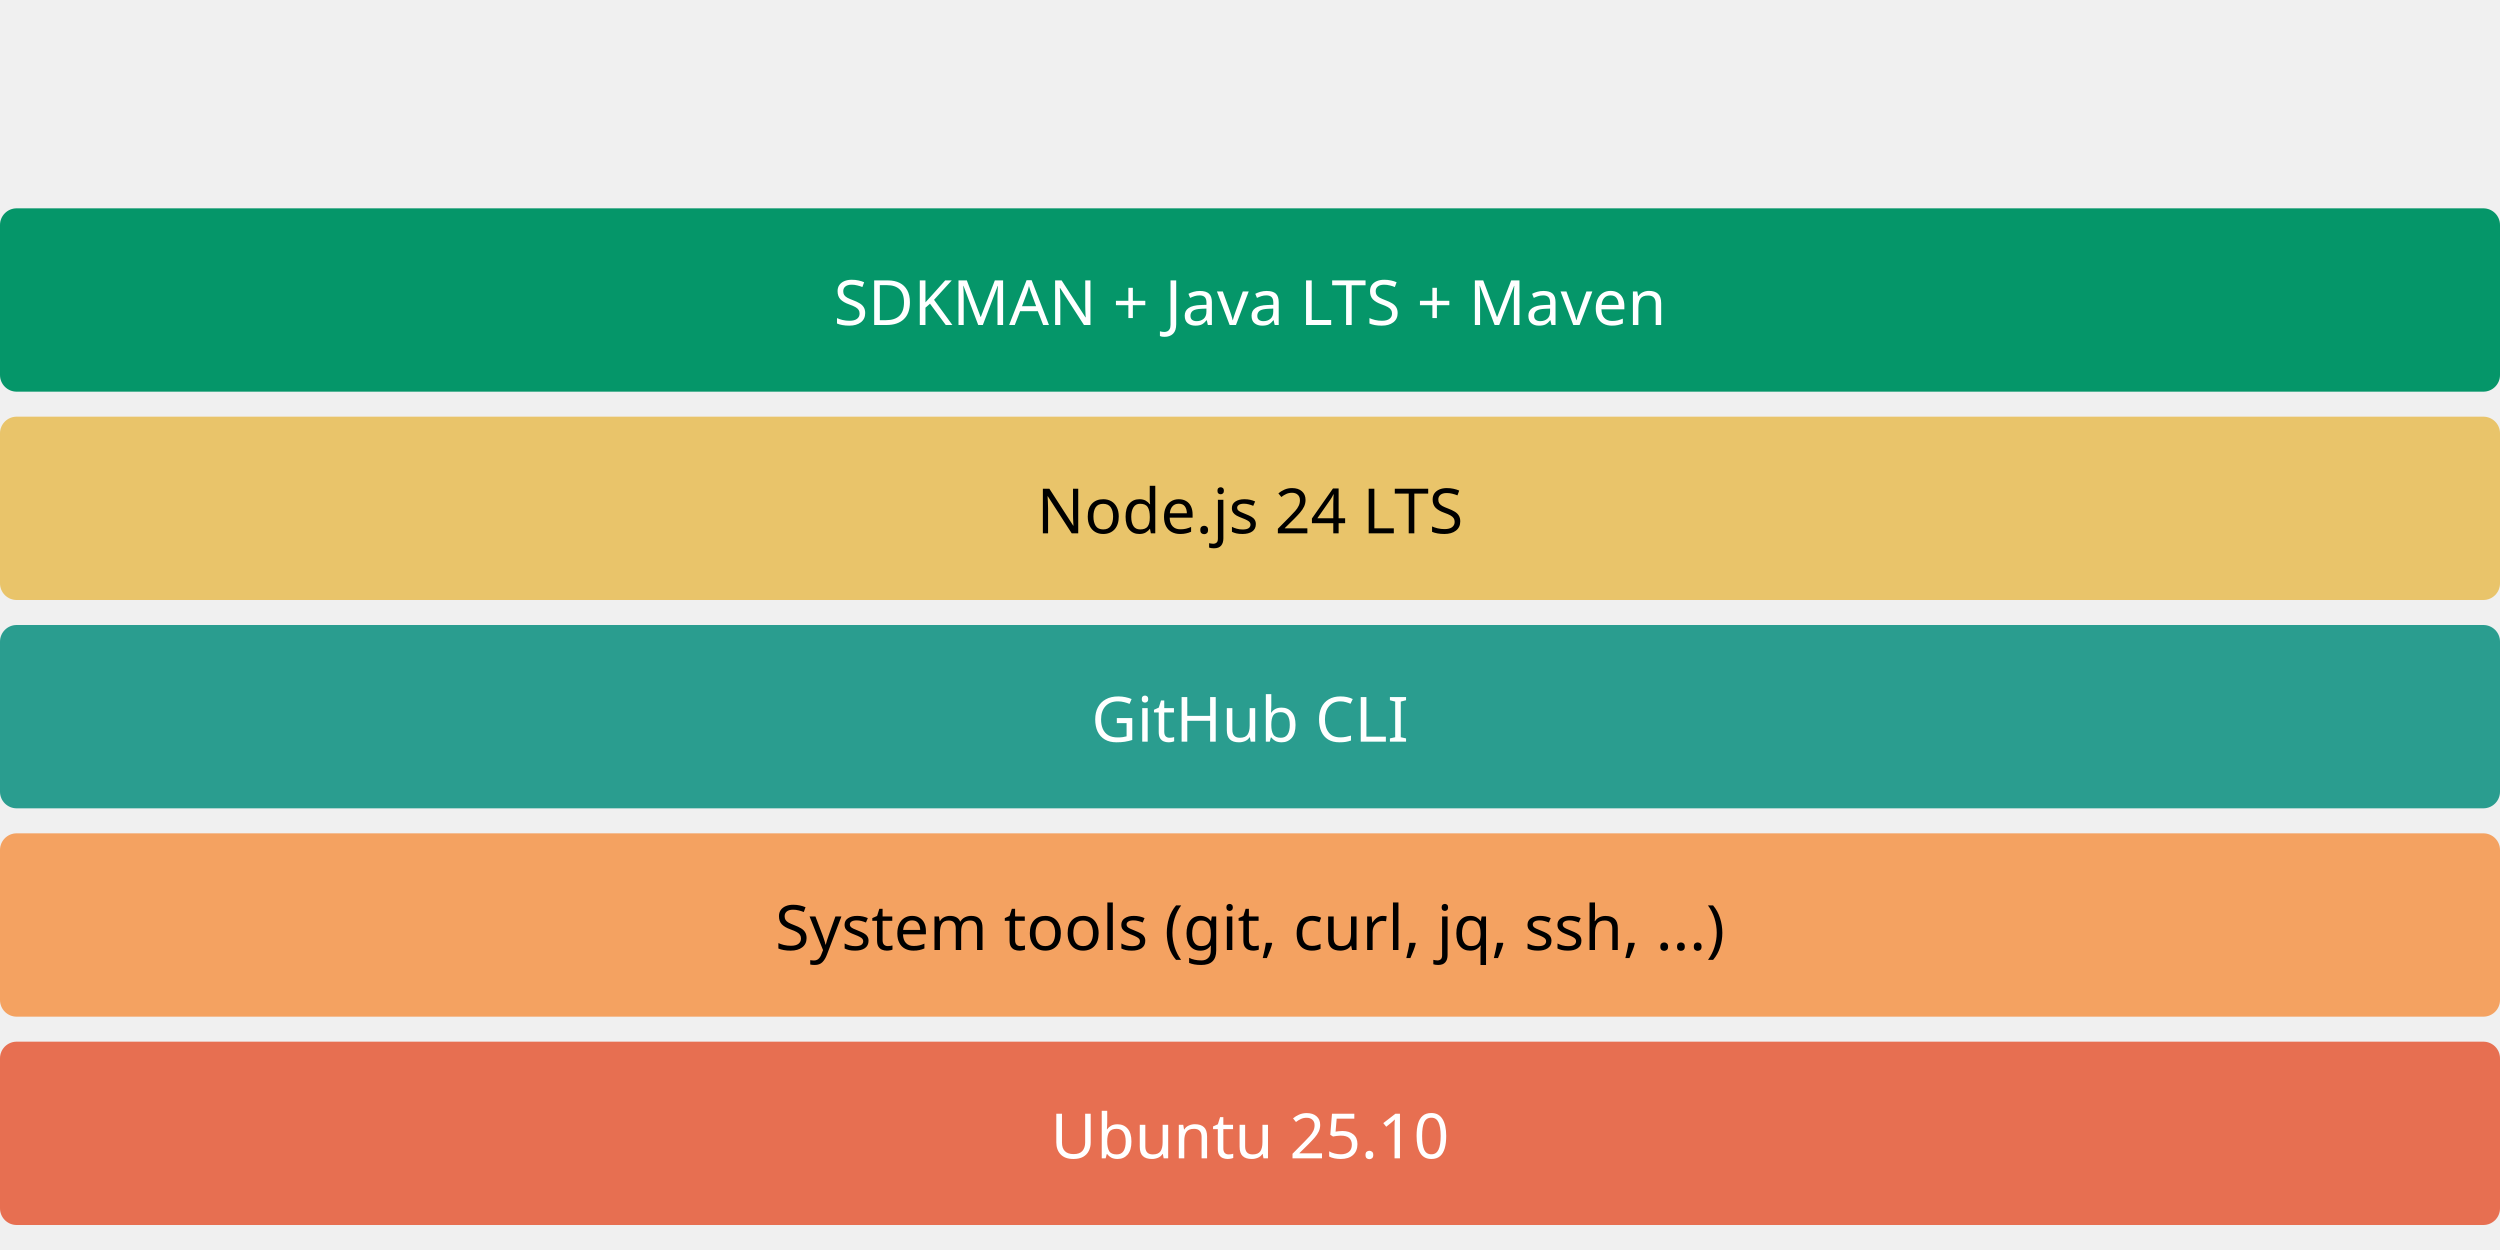
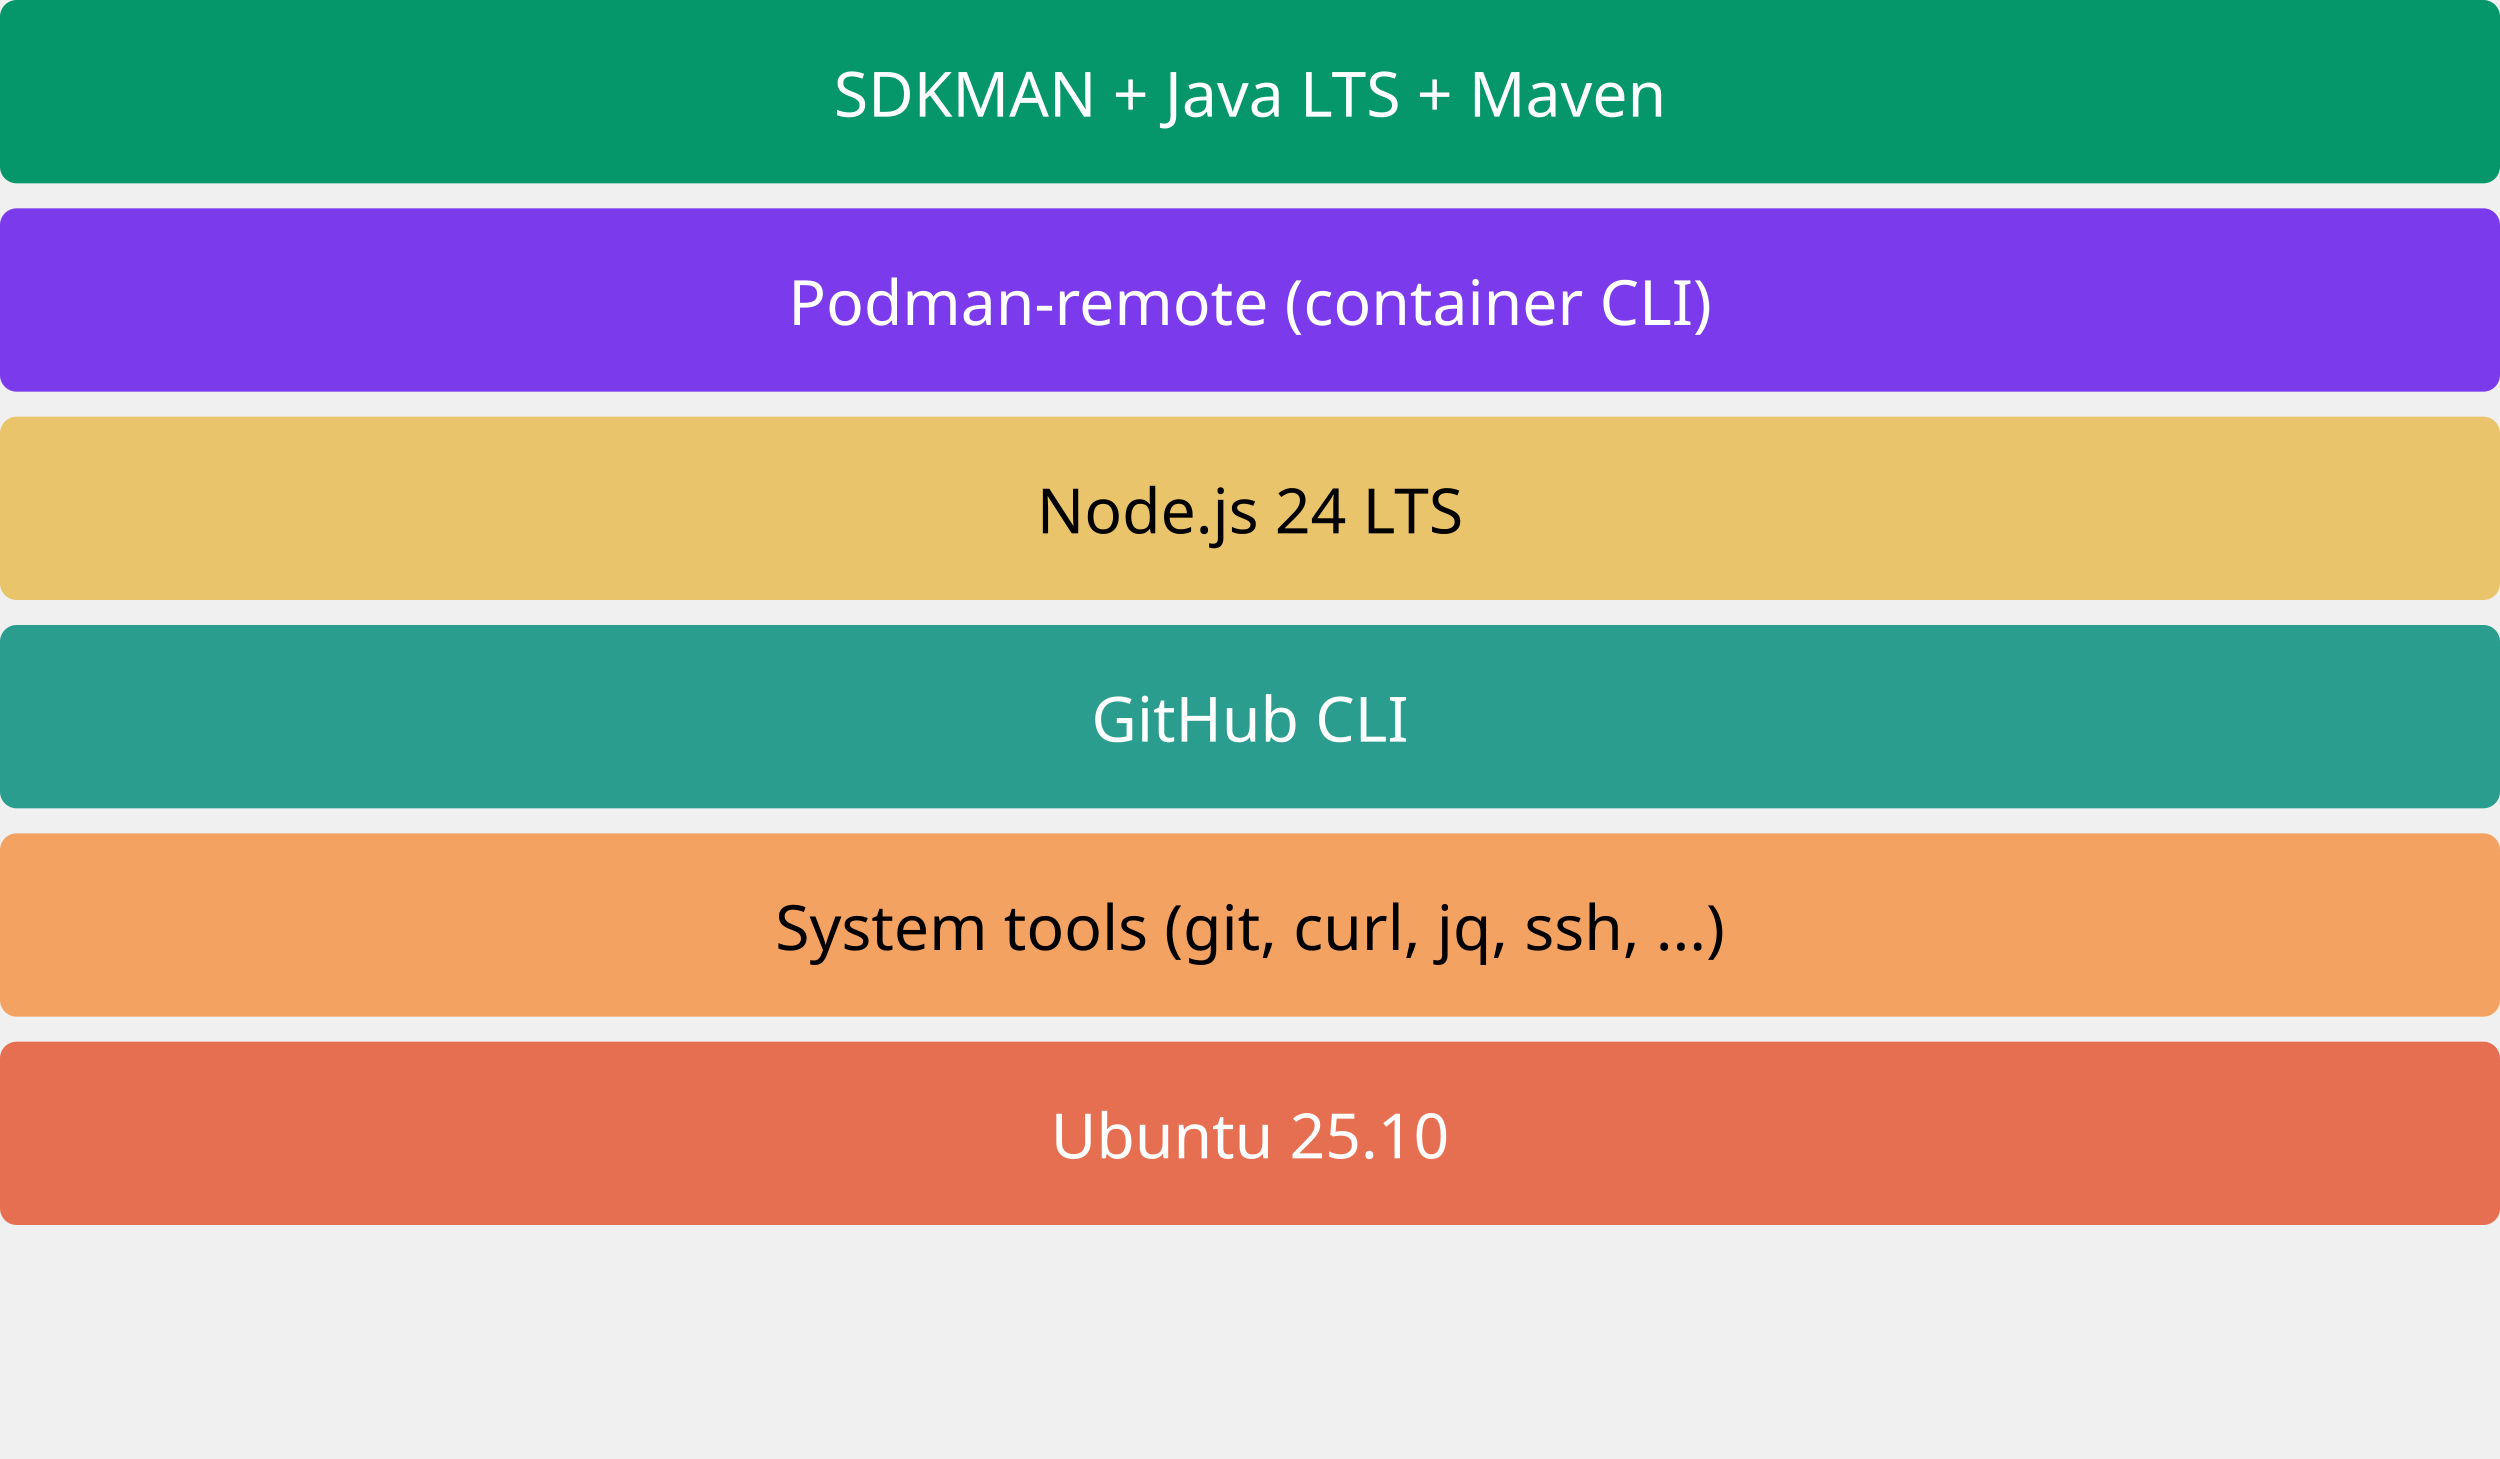
- <svg xmlns="http://www.w3.org/2000/svg" width="600" height="300" viewBox="0 0 600 300">
-   <rect x="0" y="50" width="600" height="44" rx="4" fill="#059669" />
-   <text x="300" y="78" text-anchor="middle" font-family="sans-serif" font-size="15" fill="#fff">SDKMAN + Java LTS + Maven</text>
+ <svg xmlns="http://www.w3.org/2000/svg" width="600" height="350" viewBox="0 0 600 350">
+   <rect x="0" y="0" width="600" height="44" rx="4" fill="#059669" />
+   <text x="300" y="28" text-anchor="middle" font-family="sans-serif" font-size="15" fill="#fff">SDKMAN + Java LTS + Maven</text>
+   <rect x="0" y="50" width="600" height="44" rx="4" fill="#7c3aed" />
+   <text x="300" y="78" text-anchor="middle" font-family="sans-serif" font-size="15" fill="#fff">Podman-remote (container CLI)</text>
  <rect x="0" y="100" width="600" height="44" rx="4" fill="#e9c46a" />
  <text x="300" y="128" text-anchor="middle" font-family="sans-serif" font-size="15" fill="#000">Node.js 24 LTS</text>
  <rect x="0" y="150" width="600" height="44" rx="4" fill="#2a9d8f" />
  <text x="300" y="178" text-anchor="middle" font-family="sans-serif" font-size="15" fill="#fff">GitHub CLI</text>
  <rect x="0" y="200" width="600" height="44" rx="4" fill="#f4a261" />
  <text x="300" y="228" text-anchor="middle" font-family="sans-serif" font-size="15" fill="#000">System tools (git, curl, jq, ssh, ...)</text>
  <rect x="0" y="250" width="600" height="44" rx="4" fill="#e76f51" />
  <text x="300" y="278" text-anchor="middle" font-family="sans-serif" font-size="15" fill="#fff">Ubuntu 25.10</text>
</svg>
